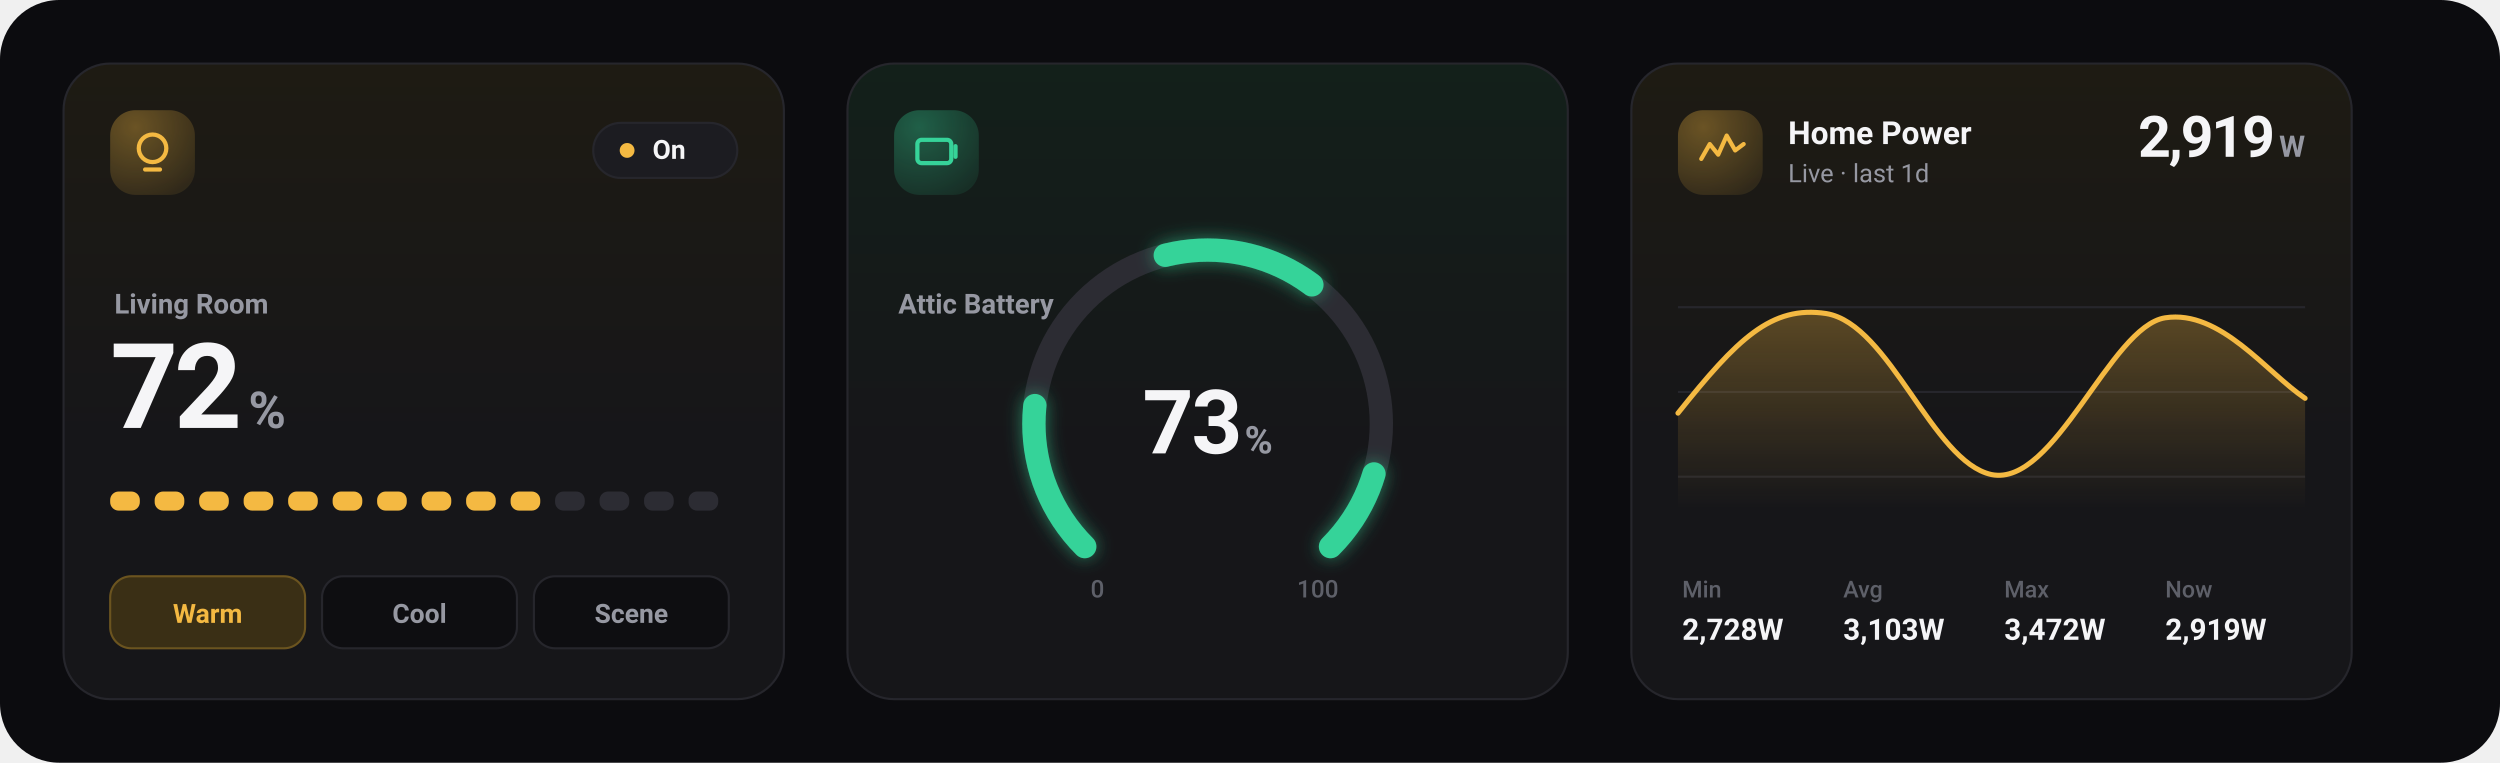
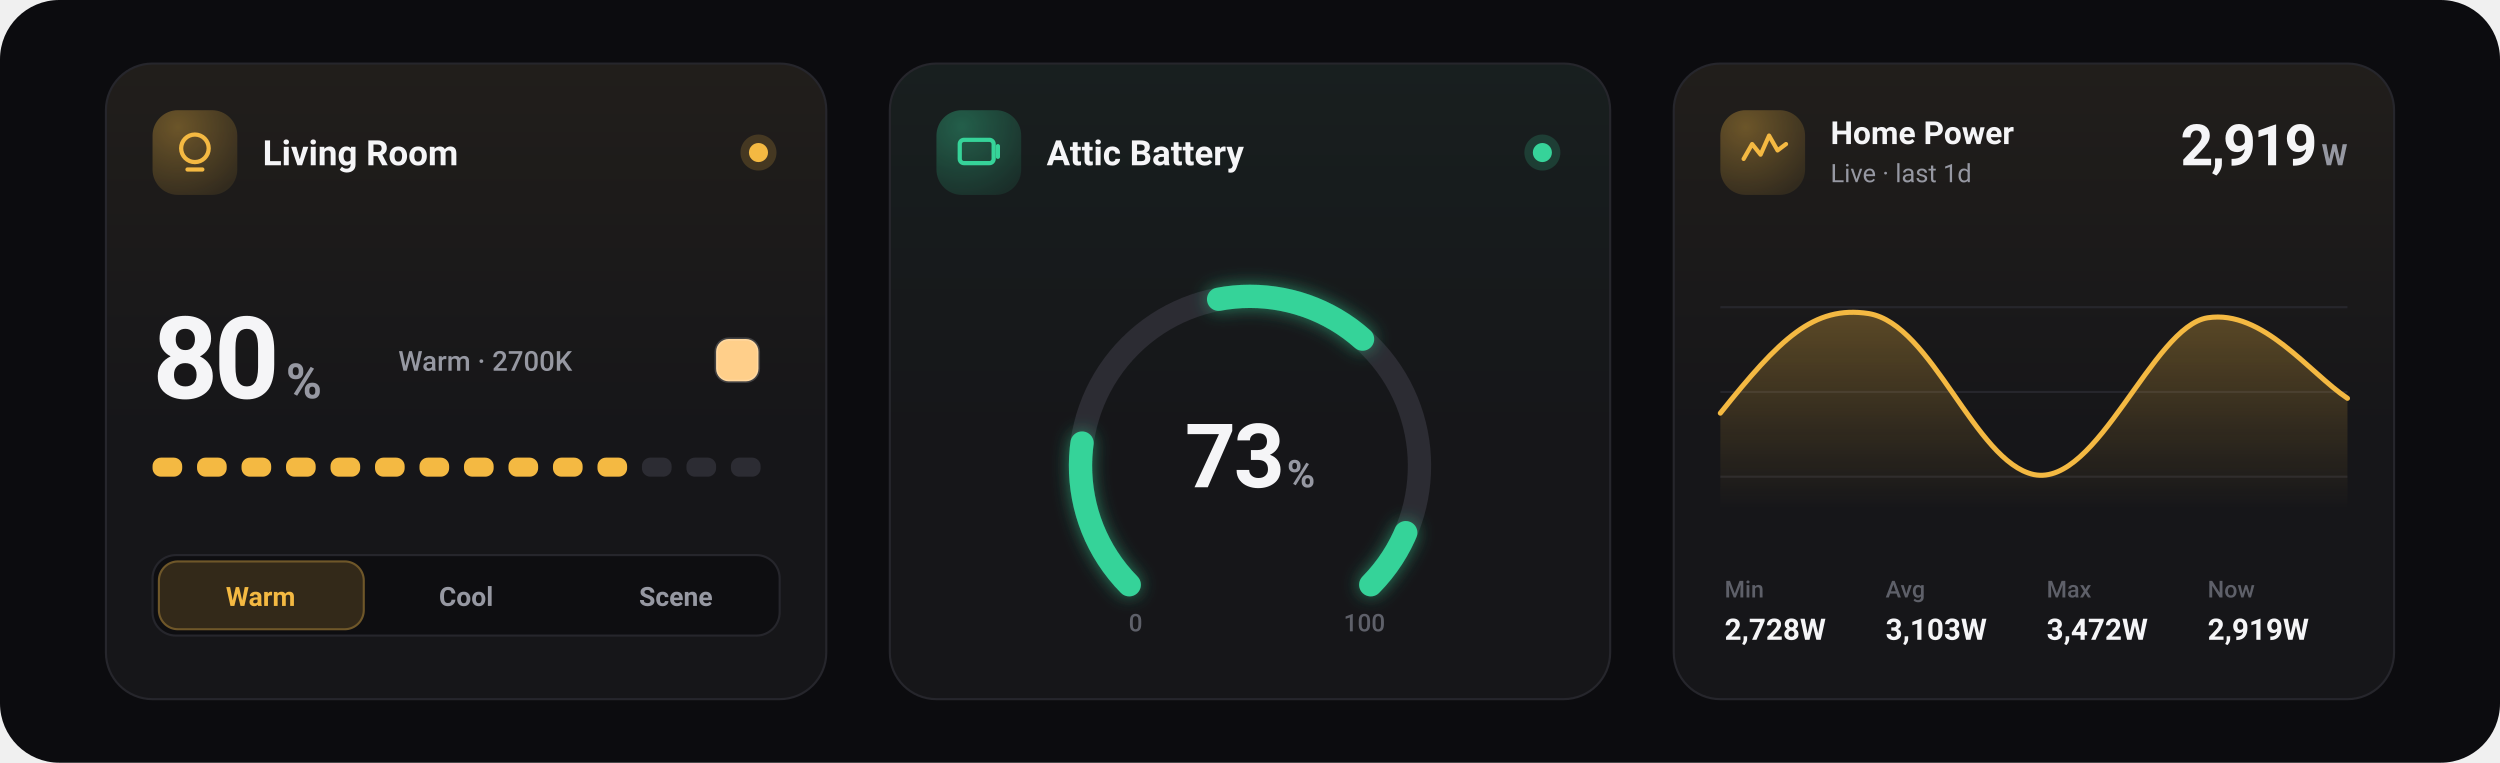
<svg xmlns="http://www.w3.org/2000/svg" viewBox="0 0 1180 360" font-family="-apple-system, 'Segoe UI', Roboto, Inter, sans-serif">
  <defs>
    <linearGradient id="bgWarm" x1="0" y1="0" x2="0" y2="1">
-       <stop offset="0" stop-color="#1e1b13" />
-       <stop offset="0.6" stop-color="#161619" />
+       <stop offset="0" stop-color="#211e1b" />
+       <stop offset="0.58" stop-color="#161619" />
    </linearGradient>
    <linearGradient id="bgUp" x1="0" y1="0" x2="0" y2="1">
-       <stop offset="0" stop-color="#13201a" />
-       <stop offset="0.6" stop-color="#161619" />
+       <stop offset="0" stop-color="#181f1f" />
+       <stop offset="0.58" stop-color="#161619" />
    </linearGradient>
    <radialGradient id="glowWarm" cx="0.3" cy="0.2" r="0.9">
      <stop offset="0" stop-color="#f4b942" stop-opacity="0.36" />
      <stop offset="1" stop-color="#f4b942" stop-opacity="0.10" />
    </radialGradient>
    <radialGradient id="glowUp" cx="0.3" cy="0.2" r="0.9">
      <stop offset="0" stop-color="#36d399" stop-opacity="0.36" />
      <stop offset="1" stop-color="#36d399" stop-opacity="0.10" />
    </radialGradient>
    <linearGradient id="areaWarm" x1="0" y1="0" x2="0" y2="1">
      <stop offset="0" stop-color="#f4b942" stop-opacity="0.30" />
      <stop offset="1" stop-color="#f4b942" stop-opacity="0" />
    </linearGradient>
    <filter id="glowG" x="-30%" y="-30%" width="160%" height="160%">
      <feDropShadow dx="0" dy="0" stdDeviation="4" flood-color="#36d399" flood-opacity="0.55" />
    </filter>
  </defs>
  <rect width="1180" height="360" rx="28" fill="#0c0c0f" />
-   <g transform="translate(30,30)">
+   <g transform="translate(50,30)">
    <rect width="340" height="300" rx="22" fill="url(#bgWarm)" stroke="#26262c" />
    <rect x="22" y="22" width="40" height="40" rx="12" fill="url(#glowWarm)" />
    <g stroke="#f4b942" stroke-width="2" fill="none" stroke-linecap="round">
      <circle cx="42" cy="40" r="6.5" />
      <path d="M38.5 50 h7" />
    </g>
-     <g transform="translate(250,28)">
-       <rect width="68" height="26" rx="13" fill="#1c1c21" stroke="#26262c" />
-       <circle cx="16" cy="13" r="3.5" fill="#f4b942" />
-       <text x="28" y="17" font-size="12.5" fill="#f5f5f7" font-weight="600">On</text>
-     </g>
-     <text x="24" y="118" font-size="13" fill="#9698a2" font-weight="600">Living Room</text>
-     <text x="22" y="172" font-size="56" fill="#f5f5f7" font-weight="700" letter-spacing="-2">72<tspan font-size="24" fill="#9698a2" dx="3">%</tspan>
+     <text x="74" y="48" font-size="16.5" fill="#f5f5f7" font-weight="650">Living Room</text>
+     <circle cx="308" cy="42" r="8.5" fill="#f4b942" opacity="0.18" />
+     <circle cx="308" cy="42" r="4.5" fill="#f4b942" />
+     <text x="22" y="158" font-size="54" fill="#f5f5f7" font-weight="700" letter-spacing="-2" font-variant-numeric="tabular-nums">80<tspan font-size="23" fill="#9698a2" dx="3">%</tspan>
    </text>
-     <g transform="translate(22,202)">
+     <text x="138" y="145" font-size="13" fill="#9698a2" font-weight="500">Warm · 2700K</text>
+     <rect x="288" y="130" width="20" height="20" rx="6" fill="#ffcf8a" stroke="#ffffff" stroke-opacity="0.18" stroke-width="1.5" />
+     <g transform="translate(22,186)">
      <rect x="0" width="14" height="9" rx="4" fill="#f4b942" />
      <rect x="21" width="14" height="9" rx="4" fill="#f4b942" />
      <rect x="42" width="14" height="9" rx="4" fill="#f4b942" />
      <rect x="63" width="14" height="9" rx="4" fill="#f4b942" />
      <rect x="84" width="14" height="9" rx="4" fill="#f4b942" />
      <rect x="105" width="14" height="9" rx="4" fill="#f4b942" />
      <rect x="126" width="14" height="9" rx="4" fill="#f4b942" />
      <rect x="147" width="14" height="9" rx="4" fill="#f4b942" />
      <rect x="168" width="14" height="9" rx="4" fill="#f4b942" />
      <rect x="189" width="14" height="9" rx="4" fill="#f4b942" />
-       <rect x="210" width="14" height="9" rx="4" fill="#2c2c33" />
+       <rect x="210" width="14" height="9" rx="4" fill="#f4b942" />
      <rect x="231" width="14" height="9" rx="4" fill="#2c2c33" />
      <rect x="252" width="14" height="9" rx="4" fill="#2c2c33" />
      <rect x="273" width="14" height="9" rx="4" fill="#2c2c33" />
    </g>
-     <g transform="translate(22,242)" font-size="12.5" font-weight="600">
-       <rect width="92" height="34" rx="10" fill="#3a2f15" stroke="#6b541f" />
-       <text x="46" y="22" fill="#f4b942" text-anchor="middle">Warm</text>
-       <rect x="100" width="92" height="34" rx="10" fill="#0e0e11" stroke="#26262c" />
-       <text x="146" y="22" fill="#9698a2" text-anchor="middle">Cool</text>
-       <rect x="200" width="92" height="34" rx="10" fill="#0e0e11" stroke="#26262c" />
-       <text x="246" y="22" fill="#9698a2" text-anchor="middle">Scene</text>
+     <g transform="translate(22,232)">
+       <rect width="296" height="38" rx="11" fill="#0e0e11" stroke="#26262c" />
+       <rect x="3" y="3" width="96.7" height="32" rx="9" fill="#332919" stroke="#6f5729" />
+       <text x="51" y="24" font-size="12.5" font-weight="600" fill="#f4b942" text-anchor="middle">Warm</text>
+       <text x="148" y="24" font-size="12.5" font-weight="600" fill="#9698a2" text-anchor="middle">Cool</text>
+       <text x="247" y="24" font-size="12.5" font-weight="600" fill="#9698a2" text-anchor="middle">Scene</text>
    </g>
  </g>
-   <g transform="translate(400,30)">
+   <g transform="translate(420,30)">
    <rect width="340" height="300" rx="22" fill="url(#bgUp)" stroke="#26262c" />
    <rect x="22" y="22" width="40" height="40" rx="12" fill="url(#glowUp)" />
    <g stroke="#36d399" stroke-width="2" fill="none" stroke-linecap="round">
      <rect x="33" y="36" width="16" height="11" rx="2" />
      <path d="M51 39 v5" />
    </g>
-     <text x="24" y="118" font-size="13" fill="#9698a2" font-weight="600">Attic Battery</text>
-     <path d="M112 228 A82 82 0 1 1 228 228" fill="none" stroke="#2c2c33" stroke-width="11" stroke-linecap="round" pathLength="100" />
-     <path d="M112 228 A82 82 0 1 1 228 228" fill="none" stroke="#36d399" stroke-width="11" stroke-linecap="round" pathLength="100" stroke-dasharray="73 100" filter="url(#glowG)" />
-     <text x="170" y="184" font-size="42" fill="#f5f5f7" font-weight="700" text-anchor="middle" letter-spacing="-1">73<tspan font-size="18" fill="#9698a2" dx="1">%</tspan>
+     <text x="74" y="48" font-size="16.5" fill="#f5f5f7" font-weight="650">Attic Battery</text>
+     <circle cx="308" cy="42" r="8.5" fill="#36d399" opacity="0.18" />
+     <circle cx="308" cy="42" r="4.5" fill="#36d399" />
+     <path d="M113 246 A80 80 0 1 1 227 246" fill="none" stroke="#2c2c33" stroke-width="11" stroke-linecap="round" pathLength="100" />
+     <path d="M113 246 A80 80 0 1 1 227 246" fill="none" stroke="#36d399" stroke-width="11" stroke-linecap="round" pathLength="100" stroke-dasharray="73 100" filter="url(#glowG)" />
+     <text x="170" y="200" font-size="42" fill="#f5f5f7" font-weight="700" text-anchor="middle" letter-spacing="-1" font-variant-numeric="tabular-nums">73<tspan font-size="18" fill="#9698a2" dx="1">%</tspan>
    </text>
    <g font-size="11.5" fill="#5e6069" font-weight="500" font-variant-numeric="tabular-nums">
-       <text x="118" y="252" text-anchor="middle">0</text>
-       <text x="222" y="252" text-anchor="middle">100</text>
+       <text x="116" y="268" text-anchor="middle">0</text>
+       <text x="224" y="268" text-anchor="middle">100</text>
    </g>
  </g>
-   <g transform="translate(770,30)">
+   <g transform="translate(790,30)">
    <rect width="340" height="300" rx="22" fill="url(#bgWarm)" stroke="#26262c" />
    <rect x="22" y="22" width="40" height="40" rx="12" fill="url(#glowWarm)" />
    <path d="M33 45 l4 -7 4 5 4 -9 4 7 4 -3" fill="none" stroke="#f4b942" stroke-width="2" stroke-linecap="round" stroke-linejoin="round" />
    <text x="74" y="38" font-size="15" fill="#f5f5f7" font-weight="700">Home Power</text>
    <text x="74" y="56" font-size="12" fill="#9698a2">Live · last 1d</text>
-     <text x="318" y="44" font-size="27" fill="#f5f5f7" font-weight="700" text-anchor="end" letter-spacing="-1">2,919<tspan font-size="14" fill="#9698a2" dx="2">W</tspan>
+     <text x="318" y="48" font-size="27" fill="#f5f5f7" font-weight="700" text-anchor="end" letter-spacing="-1" font-variant-numeric="tabular-nums">2,919<tspan font-size="14" fill="#9698a2" dx="2">W</tspan>
    </text>
    <g stroke="#26262c">
      <line x1="22" y1="115" x2="318" y2="115" />
      <line x1="22" y1="155" x2="318" y2="155" />
      <line x1="22" y1="195" x2="318" y2="195" />
    </g>
    <path d="M22 165 C 50 130, 66 114, 92 118 C 122 123, 142 188, 170 194 C 200 200, 226 124, 252 120 C 278 116, 300 146, 318 158 L 318 210 L 22 210 Z" fill="url(#areaWarm)" />
    <path d="M22 165 C 50 130, 66 114, 92 118 C 122 123, 142 188, 170 194 C 200 200, 226 124, 252 120 C 278 116, 300 146, 318 158" fill="none" stroke="#f4b942" stroke-width="2.4" stroke-linecap="round" stroke-linejoin="round" />
    <g font-variant-numeric="tabular-nums">
      <text x="24" y="252" font-size="11" fill="#5e6069" font-weight="500">Min</text>
      <text x="24" y="272" font-size="14" fill="#f5f5f7" font-weight="650">2,728W</text>
      <text x="100" y="252" font-size="11" fill="#5e6069" font-weight="500">Avg</text>
      <text x="100" y="272" font-size="14" fill="#f5f5f7" font-weight="650">3,103W</text>
      <text x="176" y="252" font-size="11" fill="#5e6069" font-weight="500">Max</text>
      <text x="176" y="272" font-size="14" fill="#f5f5f7" font-weight="650">3,472W</text>
      <text x="252" y="252" font-size="11" fill="#5e6069" font-weight="500">Now</text>
      <text x="252" y="272" font-size="14" fill="#f5f5f7" font-weight="650">2,919W</text>
    </g>
  </g>
</svg>
